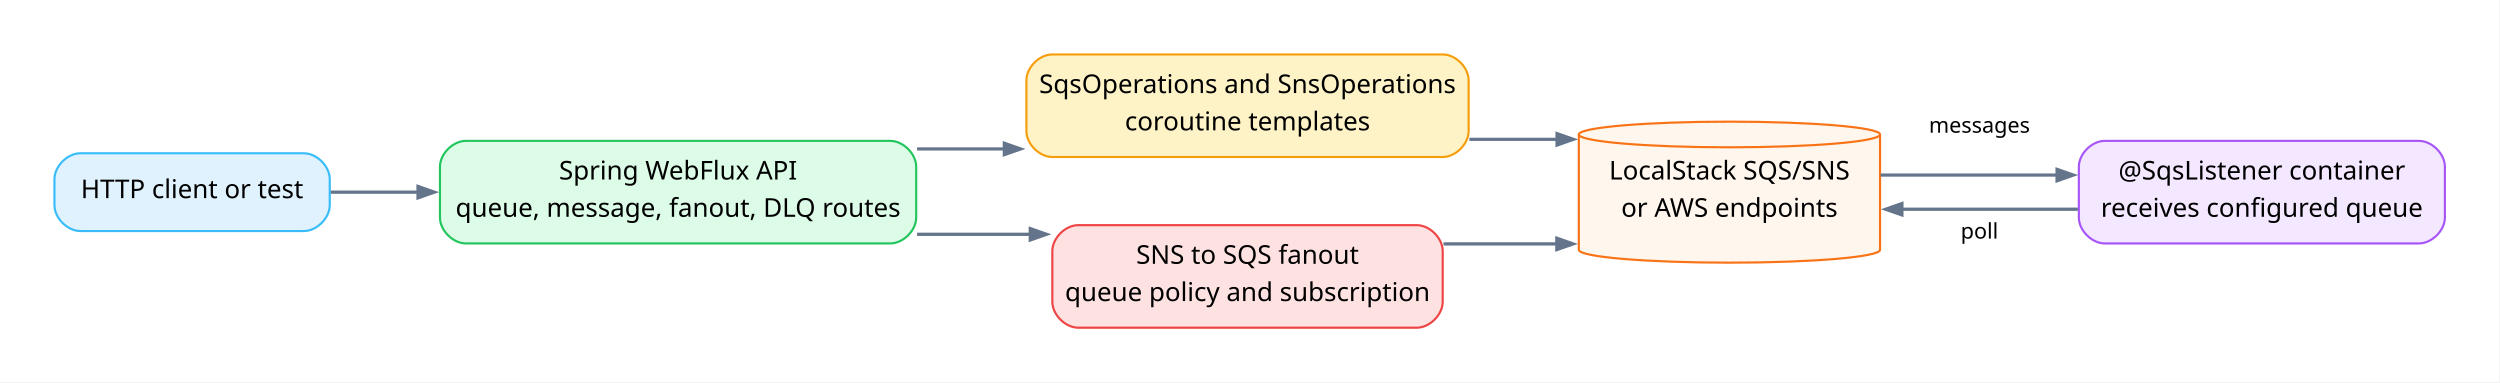
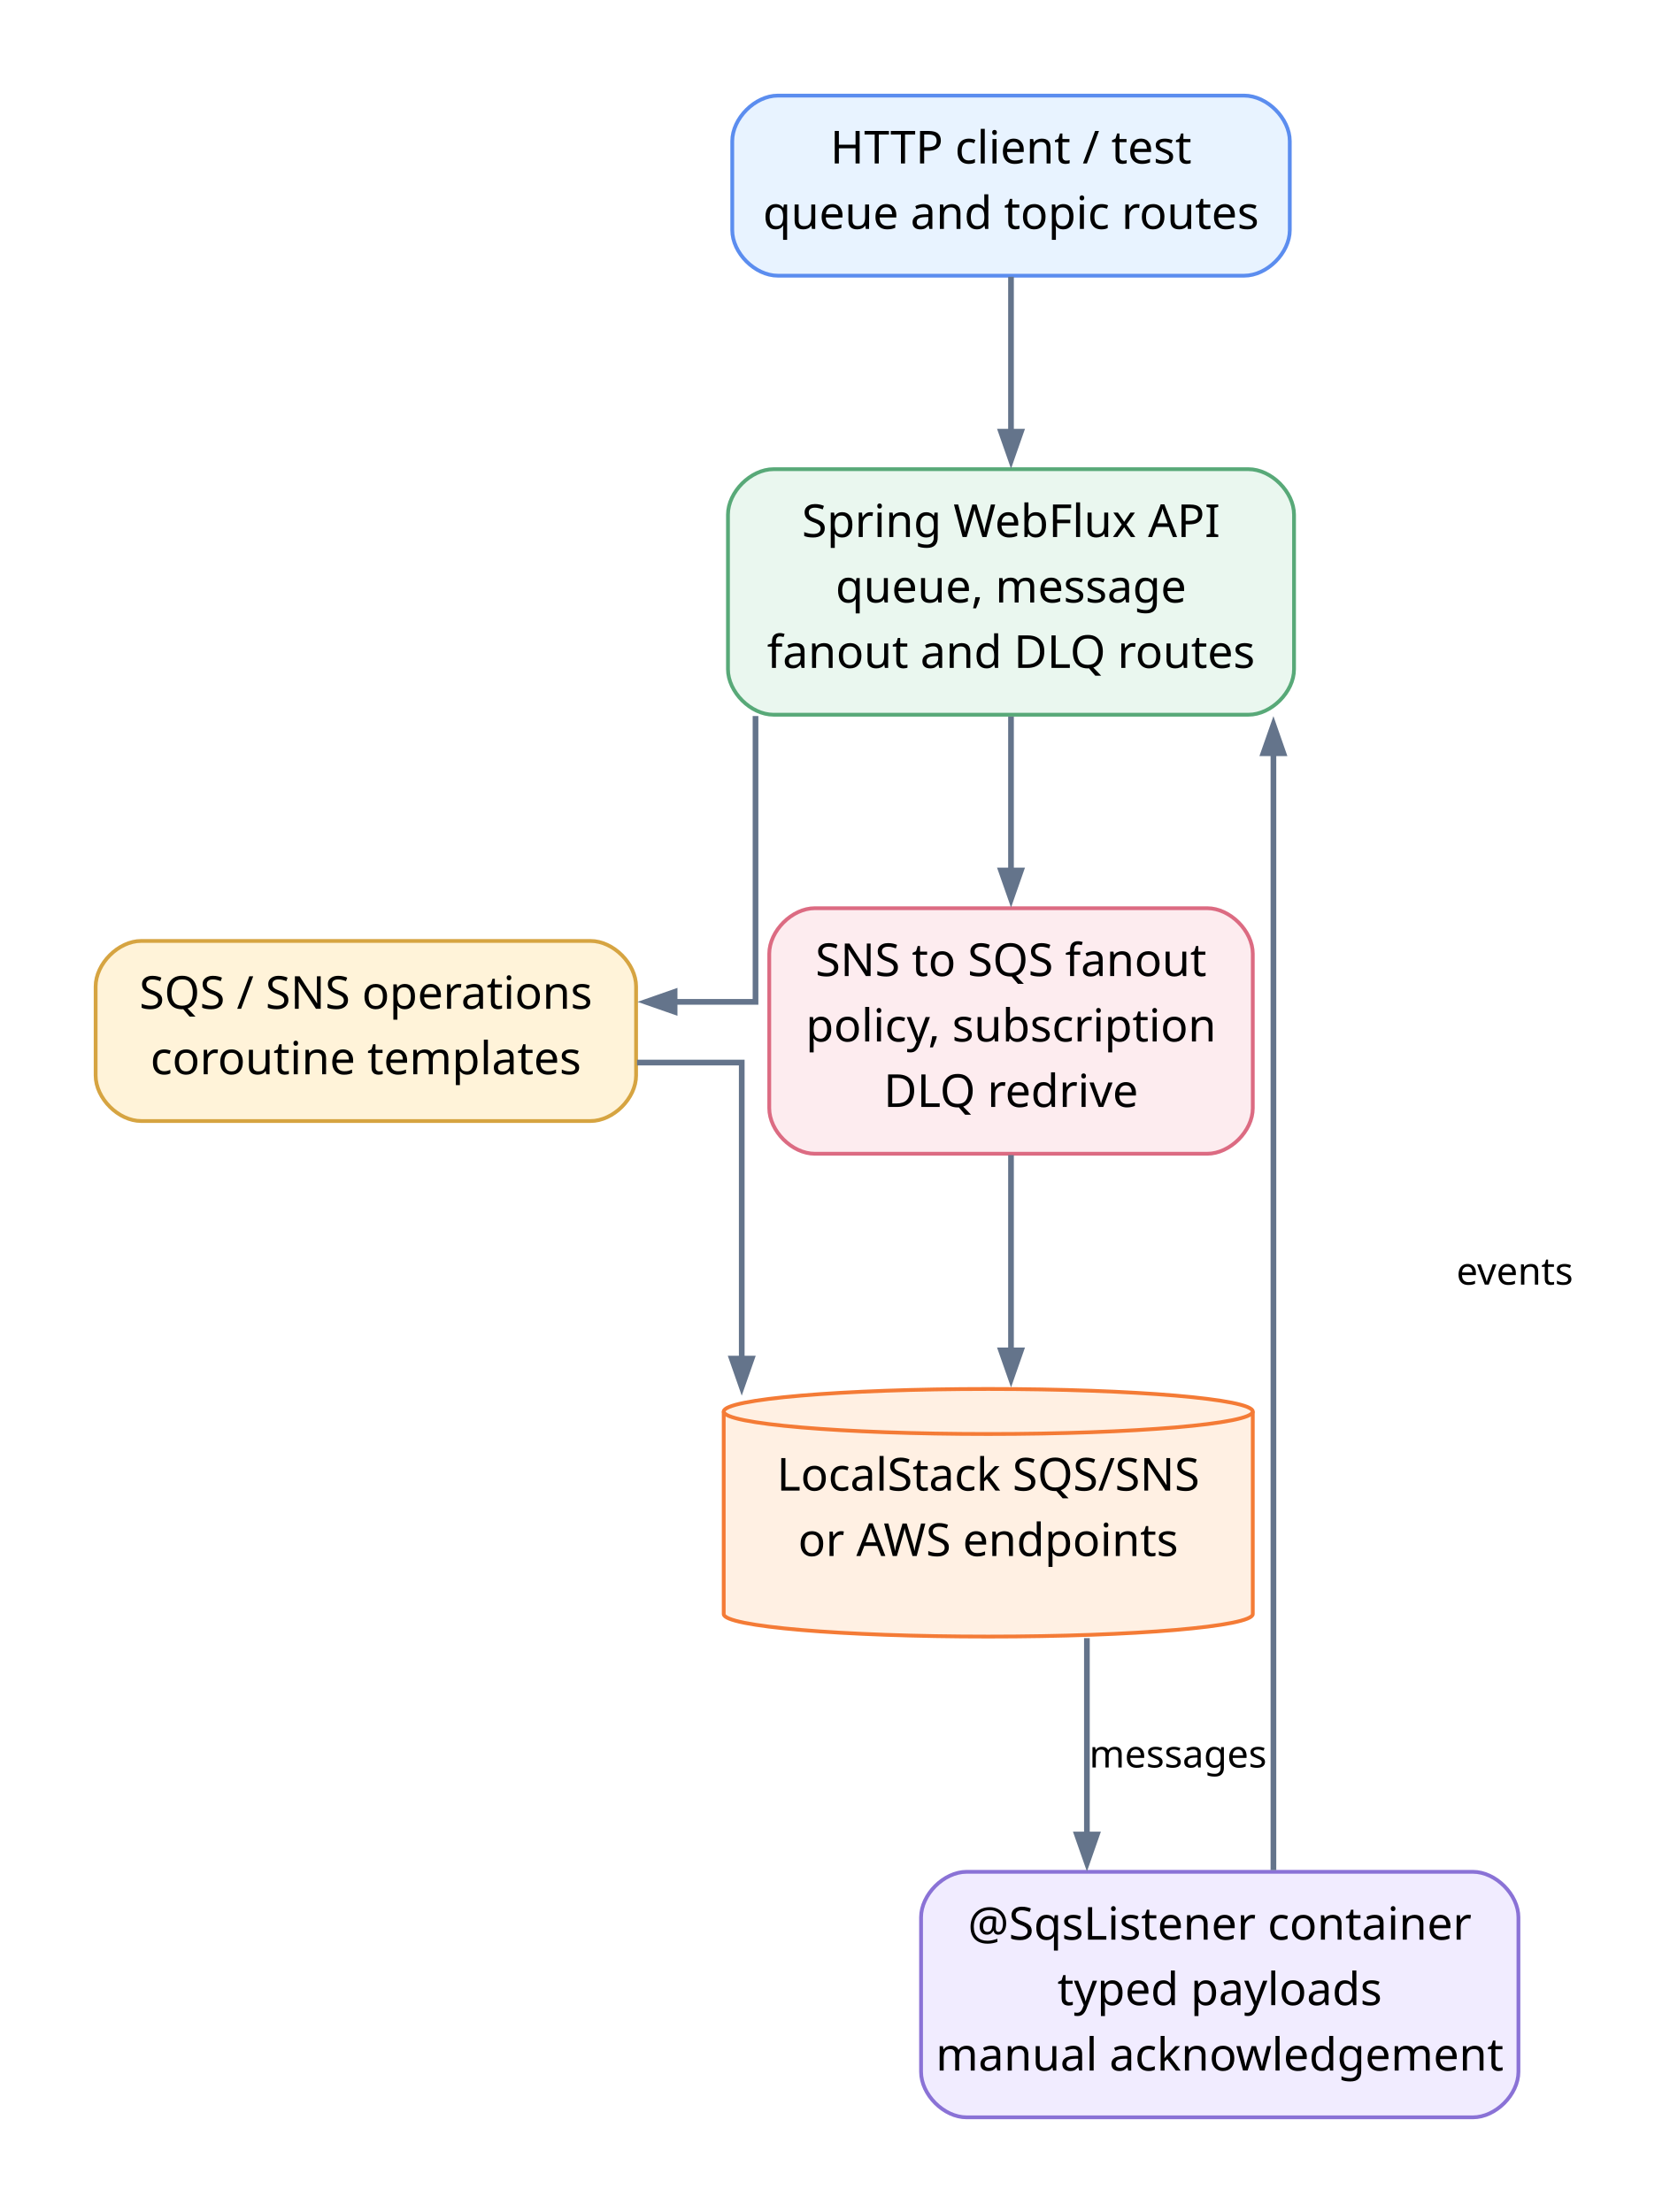
- <svg xmlns="http://www.w3.org/2000/svg" width="1157pt" height="177pt" viewBox="0.00 0.00 1157.00 177.00">
-   <g id="graph0" class="graph" transform="scale(1 1) rotate(0) translate(25.2 151.66)">
-     <polygon fill="#ffffff" stroke="none" points="-25.2,25.2 -25.2,-151.66 1131.5,-151.66 1131.5,25.2 -25.2,25.2" />
+ <svg xmlns="http://www.w3.org/2000/svg" width="440pt" height="583pt" viewBox="0.00 0.00 440.00 583.00">
+   <g id="graph0" class="graph" transform="scale(1 1) rotate(0) translate(25.2 558.05)">
+     <polygon fill="#ffffff" stroke="none" points="-25.2,25.2 -25.2,-558.05 414.9,-558.05 414.9,25.2 -25.2,25.2" />
    <g id="node1" class="node">
-       <path fill="#e0f2fe" stroke="#38bdf8" d="M115.41,-80.73C115.41,-80.73 12,-80.73 12,-80.73 6,-80.73 0,-74.73 0,-68.73 0,-68.73 0,-56.73 0,-56.73 0,-50.73 6,-44.73 12,-44.73 12,-44.73 115.41,-44.73 115.41,-44.73 121.41,-44.73 127.41,-50.73 127.41,-56.73 127.41,-56.73 127.41,-68.73 127.41,-68.73 127.41,-74.73 121.41,-80.73 115.41,-80.73" />
-       <text xml:space="preserve" text-anchor="middle" x="63.7" y="-59.96" font-family="Architects Daughter" font-size="12.00">HTTP client or test</text>
+       <path fill="#e8f3ff" stroke="#5b8def" d="M302.66,-532.85C302.66,-532.85 179.75,-532.85 179.75,-532.85 173.75,-532.85 167.75,-526.85 167.75,-520.85 167.75,-520.85 167.75,-497.39 167.75,-497.39 167.75,-491.39 173.75,-485.39 179.75,-485.39 179.75,-485.39 302.66,-485.39 302.66,-485.39 308.66,-485.39 314.66,-491.39 314.66,-497.39 314.66,-497.39 314.66,-520.85 314.66,-520.85 314.66,-526.85 308.66,-532.85 302.66,-532.85" />
+       <text xml:space="preserve" text-anchor="middle" x="241.2" y="-514.97" font-family="Architects Daughter" font-size="12.00">HTTP client / test</text>
+       <text xml:space="preserve" text-anchor="middle" x="241.2" y="-497.72" font-family="Architects Daughter" font-size="12.00">queue and topic routes</text>
    </g>
    <g id="node2" class="node">
-       <path fill="#dcfce7" stroke="#22c55e" d="M386.82,-86.46C386.82,-86.46 190.41,-86.46 190.41,-86.46 184.41,-86.46 178.41,-80.46 178.41,-74.46 178.41,-74.46 178.41,-51 178.41,-51 178.41,-45 184.41,-39 190.41,-39 190.41,-39 386.82,-39 386.82,-39 392.82,-39 398.82,-45 398.82,-51 398.82,-51 398.82,-74.46 398.82,-74.46 398.82,-80.46 392.82,-86.46 386.82,-86.46" />
-       <text xml:space="preserve" text-anchor="middle" x="288.61" y="-68.58" font-family="Architects Daughter" font-size="12.00">Spring WebFlux API</text>
-       <text xml:space="preserve" text-anchor="middle" x="288.61" y="-51.33" font-family="Architects Daughter" font-size="12.00">queue, message, fanout, DLQ routes</text>
+       <path fill="#eaf7ef" stroke="#58a978" d="M303.78,-434.39C303.78,-434.39 178.62,-434.39 178.62,-434.39 172.62,-434.39 166.62,-428.39 166.62,-422.39 166.62,-422.39 166.62,-381.68 166.62,-381.68 166.62,-375.68 172.62,-369.68 178.62,-369.68 178.62,-369.68 303.78,-369.68 303.78,-369.68 309.78,-369.68 315.78,-375.68 315.78,-381.68 315.78,-381.68 315.78,-422.39 315.78,-422.39 315.78,-428.39 309.78,-434.39 303.78,-434.39" />
+       <text xml:space="preserve" text-anchor="middle" x="241.2" y="-416.51" font-family="Architects Daughter" font-size="12.00">Spring WebFlux API</text>
+       <text xml:space="preserve" text-anchor="middle" x="241.2" y="-399.26" font-family="Architects Daughter" font-size="12.00">queue, message</text>
+       <text xml:space="preserve" text-anchor="middle" x="241.2" y="-382.01" font-family="Architects Daughter" font-size="12.00">fanout and DLQ routes</text>
    </g>
    <g id="edge1" class="edge">
-       <path fill="none" stroke="#64748b" stroke-width="1.5" d="M127.85,-62.73C127.85,-62.73 168.26,-62.73 168.26,-62.73" />
-       <polygon fill="#64748b" stroke="#64748b" stroke-width="1.5" points="168.26,-65.36 175.76,-62.73 168.26,-60.11 168.26,-65.36" />
+       <path fill="none" stroke="#64748b" stroke-width="1.5" d="M241.2,-485.09C241.2,-485.09 241.2,-444.28 241.2,-444.28" />
+       <polygon fill="#64748b" stroke="#64748b" stroke-width="1.5" points="243.83,-444.28 241.21,-436.78 238.58,-444.28 243.83,-444.28" />
    </g>
    <g id="node3" class="node">
-       <path fill="#fef3c7" stroke="#f59e0b" d="M642.48,-126.46C642.48,-126.46 461.82,-126.46 461.82,-126.46 455.82,-126.46 449.82,-120.46 449.82,-114.46 449.82,-114.46 449.82,-91 449.82,-91 449.82,-85 455.82,-79 461.82,-79 461.82,-79 642.48,-79 642.48,-79 648.48,-79 654.48,-85 654.48,-91 654.48,-91 654.48,-114.46 654.48,-114.46 654.48,-120.46 648.48,-126.46 642.48,-126.46" />
-       <text xml:space="preserve" text-anchor="middle" x="552.15" y="-108.58" font-family="Architects Daughter" font-size="12.00">SqsOperations and SnsOperations</text>
-       <text xml:space="preserve" text-anchor="middle" x="552.15" y="-91.33" font-family="Architects Daughter" font-size="12.00">coroutine templates</text>
+       <path fill="#fff3d9" stroke="#d6a441" d="M130.41,-310.05C130.41,-310.05 12,-310.05 12,-310.05 6,-310.05 0,-304.05 0,-298.05 0,-298.05 0,-274.59 0,-274.59 0,-268.59 6,-262.59 12,-262.59 12,-262.59 130.41,-262.59 130.41,-262.59 136.41,-262.59 142.41,-268.59 142.41,-274.59 142.41,-274.59 142.41,-298.05 142.41,-298.05 142.41,-304.05 136.41,-310.05 130.41,-310.05" />
+       <text xml:space="preserve" text-anchor="middle" x="71.2" y="-292.17" font-family="Architects Daughter" font-size="12.00">SQS / SNS operations</text>
+       <text xml:space="preserve" text-anchor="middle" x="71.2" y="-274.92" font-family="Architects Daughter" font-size="12.00">coroutine templates</text>
    </g>
    <g id="edge2" class="edge">
-       <path fill="none" stroke="#64748b" stroke-width="1.5" d="M399.23,-82.73C399.23,-82.73 439.61,-82.73 439.61,-82.73" />
-       <polygon fill="#64748b" stroke="#64748b" stroke-width="1.5" points="439.61,-85.36 447.11,-82.73 439.61,-80.11 439.61,-85.36" />
+       <path fill="none" stroke="#64748b" stroke-width="1.5" d="M173.88,-369.33C173.88,-337.53 173.88,-294 173.88,-294 173.88,-294 152.56,-294 152.56,-294" />
+       <polygon fill="#64748b" stroke="#64748b" stroke-width="1.5" points="152.56,-291.38 145.06,-294 152.56,-296.63 152.56,-291.38" />
    </g>
    <g id="node5" class="node">
-       <path fill="#fee2e2" stroke="#ef4444" d="M630.48,-47.46C630.48,-47.46 473.82,-47.46 473.82,-47.46 467.82,-47.46 461.82,-41.46 461.82,-35.46 461.82,-35.46 461.82,-12 461.82,-12 461.82,-6 467.82,0 473.82,0 473.82,0 630.48,0 630.48,0 636.48,0 642.48,-6 642.48,-12 642.48,-12 642.48,-35.46 642.48,-35.46 642.48,-41.46 636.48,-47.46 630.48,-47.46" />
-       <text xml:space="preserve" text-anchor="middle" x="552.15" y="-29.58" font-family="Architects Daughter" font-size="12.00">SNS to SQS fanout</text>
-       <text xml:space="preserve" text-anchor="middle" x="552.15" y="-12.33" font-family="Architects Daughter" font-size="12.00">queue policy and subscription</text>
+       <path fill="#fdecef" stroke="#dc6b82" d="M292.91,-318.68C292.91,-318.68 189.5,-318.68 189.5,-318.68 183.5,-318.68 177.5,-312.68 177.5,-306.68 177.5,-306.68 177.5,-265.97 177.5,-265.97 177.5,-259.97 183.5,-253.97 189.5,-253.97 189.5,-253.97 292.91,-253.97 292.91,-253.97 298.91,-253.97 304.91,-259.97 304.91,-265.97 304.91,-265.97 304.91,-306.68 304.91,-306.68 304.91,-312.68 298.91,-318.68 292.91,-318.68" />
+       <text xml:space="preserve" text-anchor="middle" x="241.2" y="-300.8" font-family="Architects Daughter" font-size="12.00">SNS to SQS fanout</text>
+       <text xml:space="preserve" text-anchor="middle" x="241.2" y="-283.55" font-family="Architects Daughter" font-size="12.00">policy, subscription</text>
+       <text xml:space="preserve" text-anchor="middle" x="241.2" y="-266.3" font-family="Architects Daughter" font-size="12.00">DLQ redrive</text>
    </g>
    <g id="edge6" class="edge">
-       <path fill="none" stroke="#64748b" stroke-width="1.5" d="M399.23,-43.23C399.23,-43.23 451.61,-43.23 451.61,-43.23" />
-       <polygon fill="#64748b" stroke="#64748b" stroke-width="1.5" points="451.61,-45.86 459.11,-43.23 451.61,-40.61 451.61,-45.86" />
+       <path fill="none" stroke="#64748b" stroke-width="1.5" d="M241.2,-369.18C241.2,-369.18 241.2,-328.62 241.2,-328.62" />
+       <polygon fill="#64748b" stroke="#64748b" stroke-width="1.5" points="243.83,-328.62 241.21,-321.12 238.58,-328.62 243.83,-328.62" />
    </g>
    <g id="node6" class="node">
-       <path fill="#fff7ed" stroke="#f97316" d="M844.89,-89.43C844.89,-92.7 813.65,-95.36 775.18,-95.36 736.72,-95.36 705.48,-92.7 705.48,-89.43 705.48,-89.43 705.48,-36.03 705.48,-36.03 705.48,-32.76 736.72,-30.1 775.18,-30.1 813.65,-30.1 844.89,-32.76 844.89,-36.03 844.89,-36.03 844.89,-89.43 844.89,-89.43" />
-       <path fill="none" stroke="#f97316" d="M844.89,-89.43C844.89,-86.15 813.65,-83.49 775.18,-83.49 736.72,-83.49 705.48,-86.15 705.48,-89.43" />
-       <text xml:space="preserve" text-anchor="middle" x="775.18" y="-68.58" font-family="Architects Daughter" font-size="12.00">LocalStack SQS/SNS</text>
-       <text xml:space="preserve" text-anchor="middle" x="775.18" y="-51.33" font-family="Architects Daughter" font-size="12.00">or AWS endpoints</text>
+       <path fill="#fff0e3" stroke="#f47b36" d="M304.91,-186.03C304.91,-189.31 273.67,-191.97 235.2,-191.97 196.74,-191.97 165.5,-189.31 165.5,-186.03 165.5,-186.03 165.5,-132.64 165.5,-132.64 165.5,-129.37 196.74,-126.71 235.2,-126.71 273.67,-126.71 304.91,-129.37 304.91,-132.64 304.91,-132.64 304.91,-186.03 304.91,-186.03" />
+       <path fill="none" stroke="#f47b36" d="M304.91,-186.03C304.91,-182.76 273.67,-180.1 235.2,-180.1 196.74,-180.1 165.5,-182.76 165.5,-186.03" />
+       <text xml:space="preserve" text-anchor="middle" x="235.2" y="-165.19" font-family="Architects Daughter" font-size="12.00">LocalStack SQS/SNS</text>
+       <text xml:space="preserve" text-anchor="middle" x="235.2" y="-147.94" font-family="Architects Daughter" font-size="12.00">or AWS endpoints</text>
    </g>
    <g id="edge3" class="edge">
-       <path fill="none" stroke="#64748b" stroke-width="1.5" d="M654.85,-87.18C654.85,-87.18 695.41,-87.18 695.41,-87.18" />
-       <polygon fill="#64748b" stroke="#64748b" stroke-width="1.5" points="695.41,-89.8 702.91,-87.18 695.41,-84.55 695.41,-89.8" />
+       <path fill="none" stroke="#64748b" stroke-width="1.5" d="M142.66,-278C158.28,-278 170.25,-278 170.25,-278 170.25,-278 170.25,-199.98 170.25,-199.98" />
+       <polygon fill="#64748b" stroke="#64748b" stroke-width="1.5" points="172.88,-199.98 170.25,-192.48 167.63,-199.98 172.88,-199.98" />
    </g>
    <g id="node4" class="node">
-       <path fill="#f3e8ff" stroke="#a855f7" d="M1094.3,-86.46C1094.3,-86.46 948.89,-86.46 948.89,-86.46 942.89,-86.46 936.89,-80.46 936.89,-74.46 936.89,-74.46 936.89,-51 936.89,-51 936.89,-45 942.89,-39 948.89,-39 948.89,-39 1094.3,-39 1094.3,-39 1100.3,-39 1106.3,-45 1106.3,-51 1106.3,-51 1106.3,-74.46 1106.3,-74.46 1106.3,-80.46 1100.3,-86.46 1094.3,-86.46" />
-       <text xml:space="preserve" text-anchor="middle" x="1021.59" y="-68.58" font-family="Architects Daughter" font-size="12.00">@SqsListener container</text>
-       <text xml:space="preserve" text-anchor="middle" x="1021.59" y="-51.33" font-family="Architects Daughter" font-size="12.00">receives configured queue</text>
+       <path fill="#f1ecff" stroke="#8a72d6" d="M362.91,-64.71C362.91,-64.71 229.5,-64.71 229.5,-64.71 223.5,-64.71 217.5,-58.71 217.5,-52.71 217.5,-52.71 217.5,-12 217.5,-12 217.5,-6 223.5,0 229.5,0 229.5,0 362.91,0 362.91,0 368.91,0 374.91,-6 374.91,-12 374.91,-12 374.91,-52.71 374.91,-52.71 374.91,-58.71 368.91,-64.71 362.91,-64.71" />
+       <text xml:space="preserve" text-anchor="middle" x="296.2" y="-46.83" font-family="Architects Daughter" font-size="12.00">@SqsListener container</text>
+       <text xml:space="preserve" text-anchor="middle" x="296.2" y="-29.58" font-family="Architects Daughter" font-size="12.00">typed payloads</text>
+       <text xml:space="preserve" text-anchor="middle" x="296.2" y="-12.33" font-family="Architects Daughter" font-size="12.00">manual acknowledgement</text>
+     </g>
+     <g id="edge5" class="edge">
+       <path fill="none" stroke="#64748b" stroke-width="1.5" d="M310.35,-65.16C310.35,-65.16 310.35,-359.53 310.35,-359.53" />
+       <polygon fill="#64748b" stroke="#64748b" stroke-width="1.5" points="307.72,-359.53 310.35,-367.03 312.97,-359.53 307.72,-359.53" />
+       <text xml:space="preserve" text-anchor="middle" x="373.95" y="-219.47" font-family="Comic Mono" font-size="10.00">events</text>
+     </g>
+     <g id="edge7" class="edge">
+       <path fill="none" stroke="#64748b" stroke-width="1.5" d="M241.2,-253.62C241.2,-253.62 241.2,-202.14 241.2,-202.14" />
+       <polygon fill="#64748b" stroke="#64748b" stroke-width="1.5" points="243.83,-202.14 241.21,-194.64 238.58,-202.14 243.83,-202.14" />
    </g>
    <g id="edge4" class="edge">
-       <path fill="none" stroke="#64748b" stroke-width="1.5" d="M936.45,-54.82C936.45,-54.82 855,-54.82 855,-54.82" />
-       <polygon fill="#64748b" stroke="#64748b" stroke-width="1.5" points="855,-52.2 847.5,-54.82 855,-57.45 855,-52.2" />
-       <text xml:space="preserve" text-anchor="middle" x="890.89" y="-41.23" font-family="Comic Mono" font-size="10.00">poll</text>
-     </g>
-     <g id="edge7" class="edge">
-       <path fill="none" stroke="#64748b" stroke-width="1.5" d="M642.87,-38.78C642.87,-38.78 695.3,-38.78 695.3,-38.78" />
-       <polygon fill="#64748b" stroke="#64748b" stroke-width="1.5" points="695.3,-41.41 702.8,-38.78 695.3,-36.16 695.3,-41.41" />
-     </g>
-     <g id="edge5" class="edge">
-       <path fill="none" stroke="#64748b" stroke-width="1.5" d="M845.14,-70.64C845.14,-70.64 926.81,-70.64 926.81,-70.64" />
-       <polygon fill="#64748b" stroke="#64748b" stroke-width="1.5" points="926.81,-73.27 934.31,-70.64 926.81,-68.02 926.81,-73.27" />
-       <text xml:space="preserve" text-anchor="middle" x="890.89" y="-90.23" font-family="Comic Mono" font-size="10.00">messages</text>
+       <path fill="none" stroke="#64748b" stroke-width="1.5" d="M261.2,-126.31C261.2,-126.31 261.2,-74.55 261.2,-74.55" />
+       <polygon fill="#64748b" stroke="#64748b" stroke-width="1.5" points="263.83,-74.55 261.21,-67.05 258.58,-74.55 263.83,-74.55" />
+       <text xml:space="preserve" text-anchor="middle" x="285.2" y="-92.21" font-family="Comic Mono" font-size="10.00">messages</text>
    </g>
  </g>
</svg>
